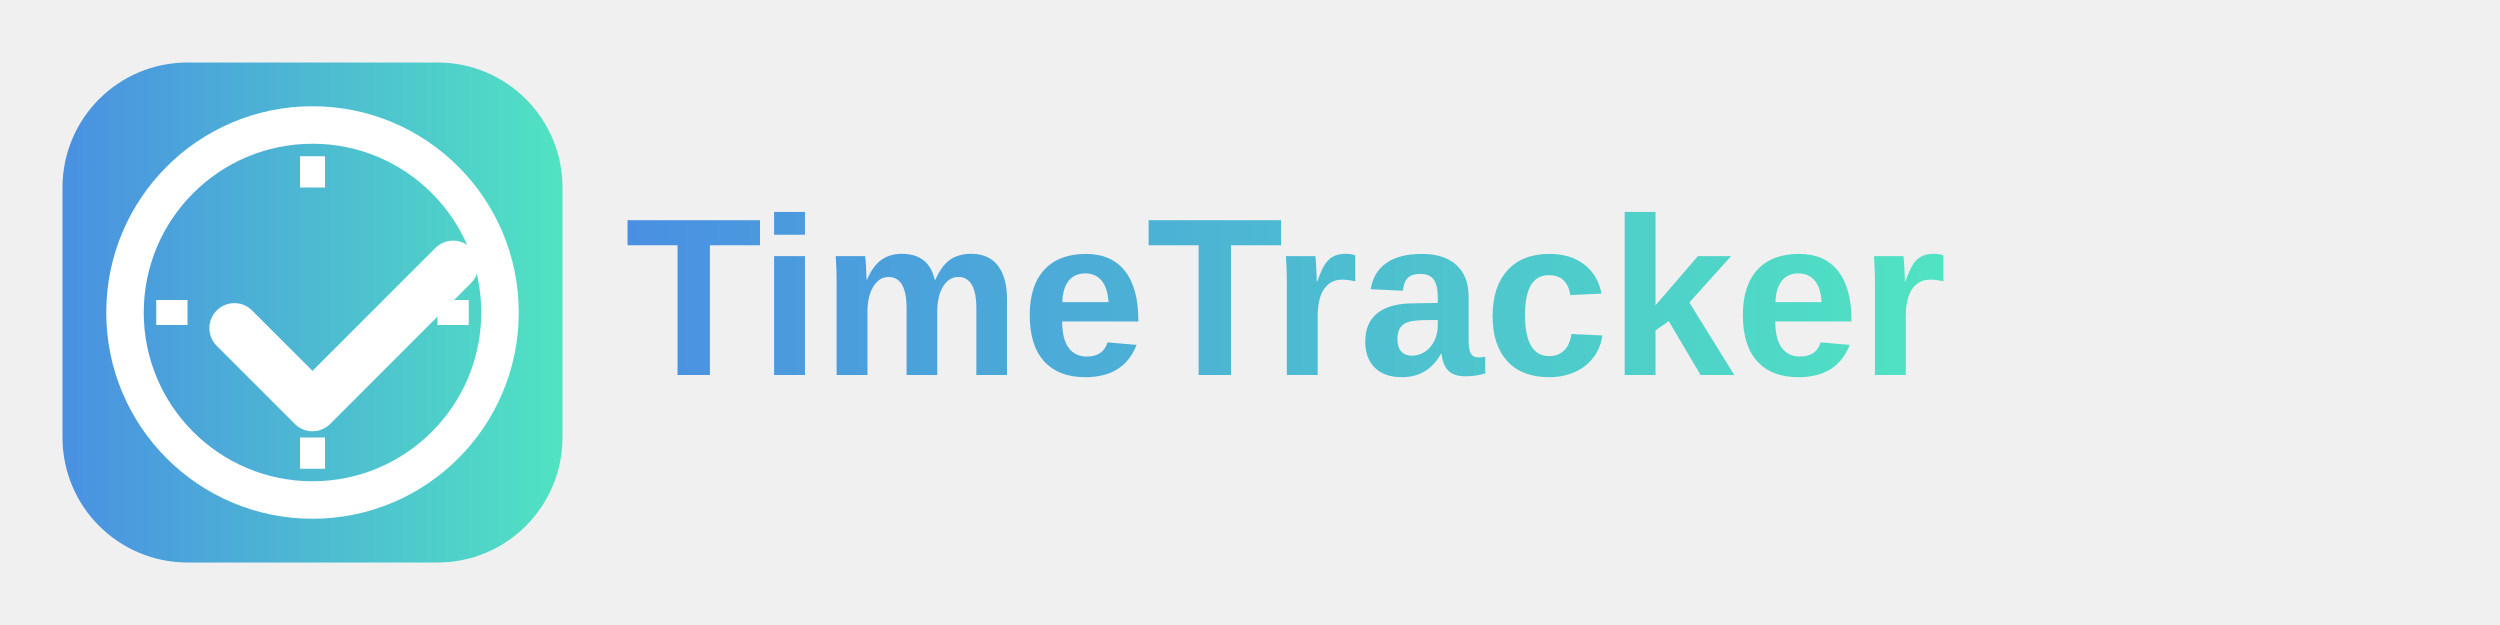
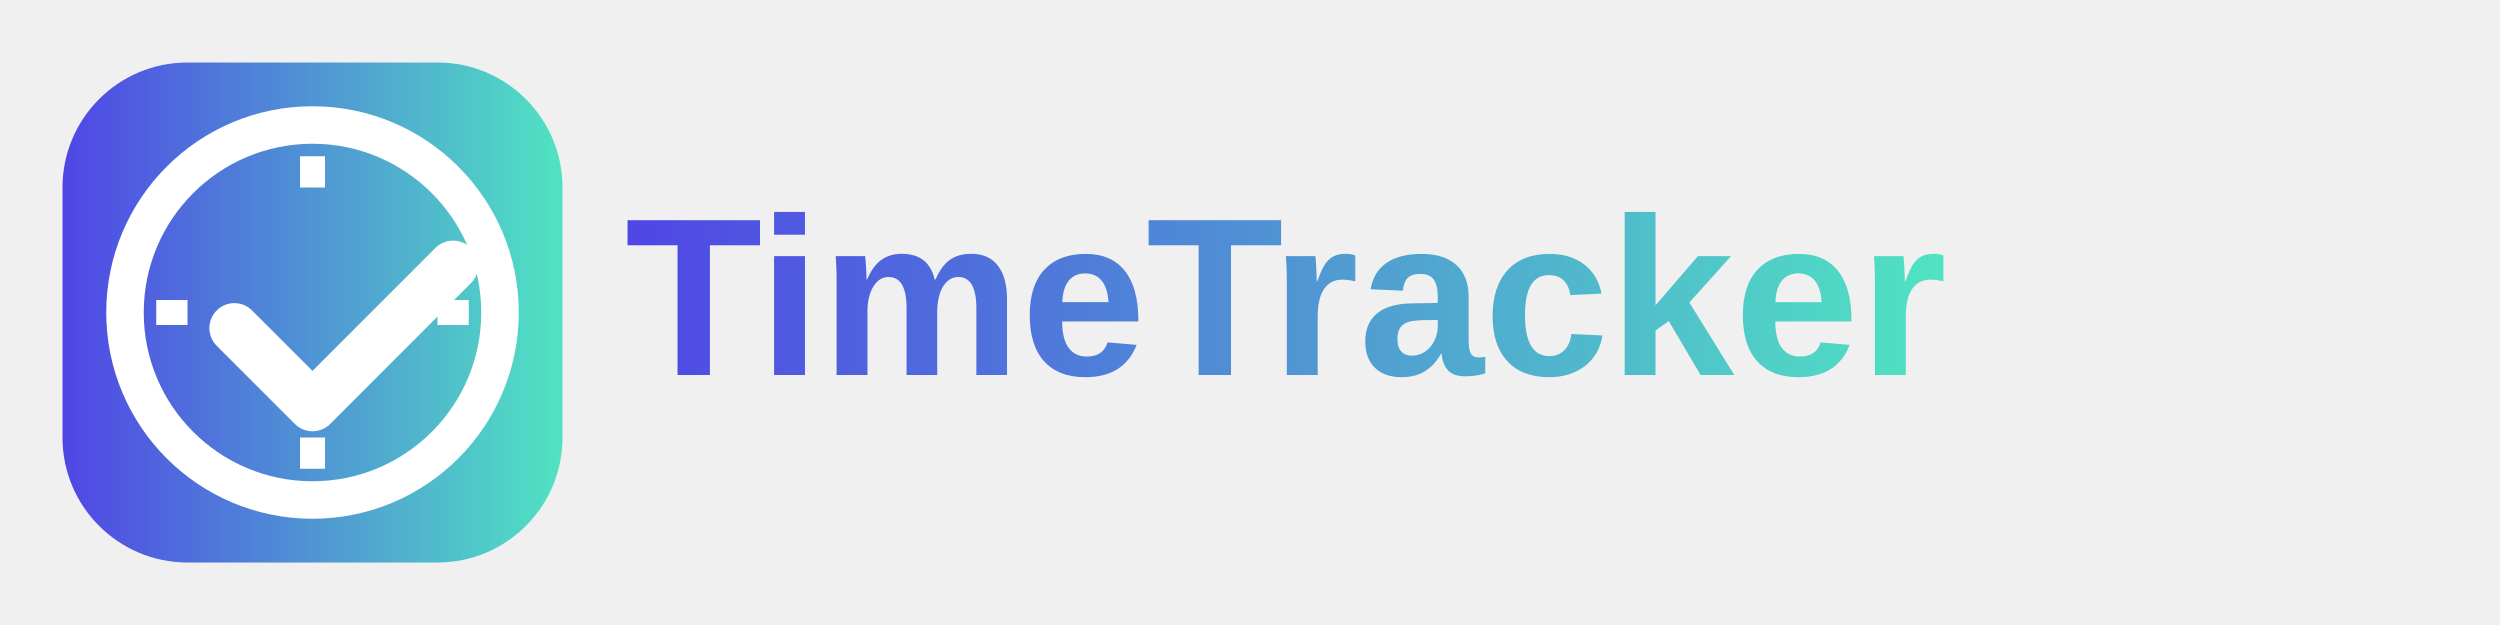
<svg xmlns="http://www.w3.org/2000/svg" width="800" height="200" viewBox="0 0 800 200">
  <defs>
    <linearGradient id="grad-horizontal" x1="0%" y1="0%" x2="100%" y2="0%">
-       <stop offset="0%" stop-color="#4A90E2" />
+       <stop offset="0%" stop-color="#4F46E5" />
      <stop offset="100%" stop-color="#50E3C2" />
    </linearGradient>
  </defs>
  <rect x="20" y="20" width="160" height="160" rx="40" ry="40" fill="url(#grad-horizontal)" />
  <circle cx="100" cy="100" r="60" fill="none" stroke="white" stroke-width="12" />
  <line x1="100" y1="50" x2="100" y2="60" stroke="white" stroke-width="8" />
  <line x1="100" y1="140" x2="100" y2="150" stroke="white" stroke-width="8" />
  <line x1="50" y1="100" x2="60" y2="100" stroke="white" stroke-width="8" />
  <line x1="140" y1="100" x2="150" y2="100" stroke="white" stroke-width="8" />
  <path d="M 75 105 L 100 130 L 145 85" fill="none" stroke="white" stroke-width="16" stroke-linecap="round" stroke-linejoin="round" />
  <text x="200" y="120" font-family="Arial, sans-serif" font-size="72" font-weight="bold" fill="url(#grad-horizontal)">TimeTracker</text>
</svg>
